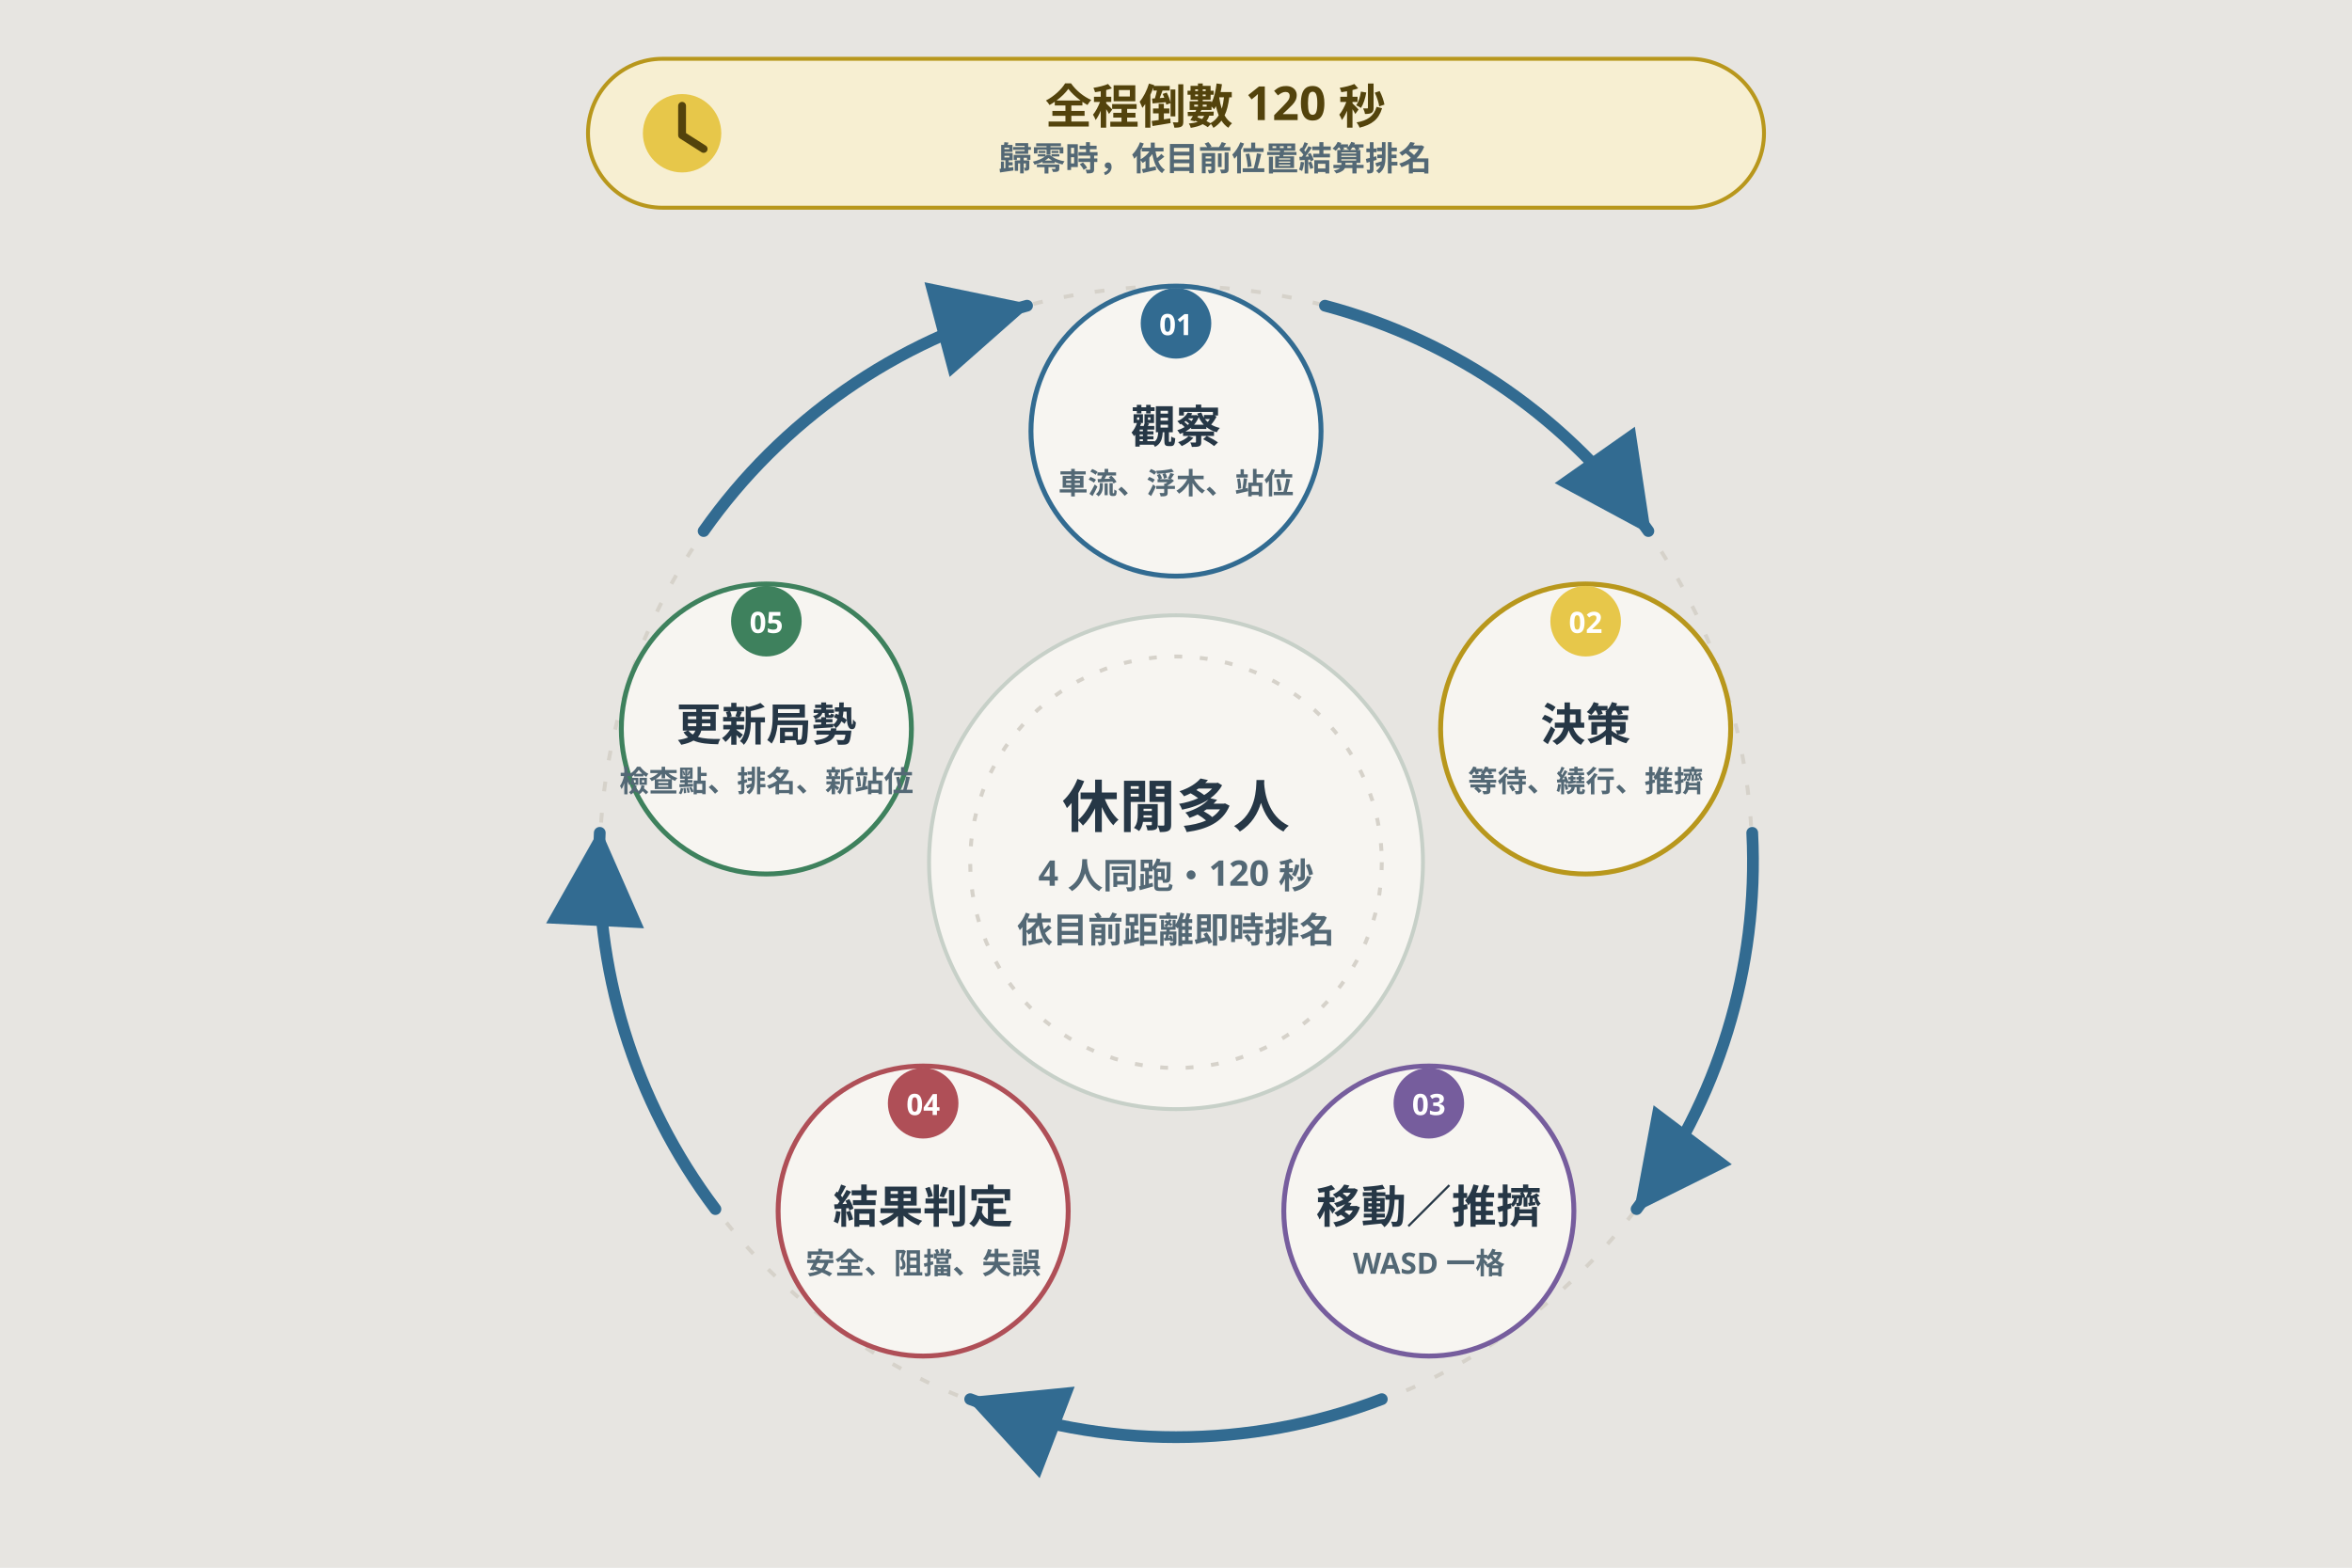
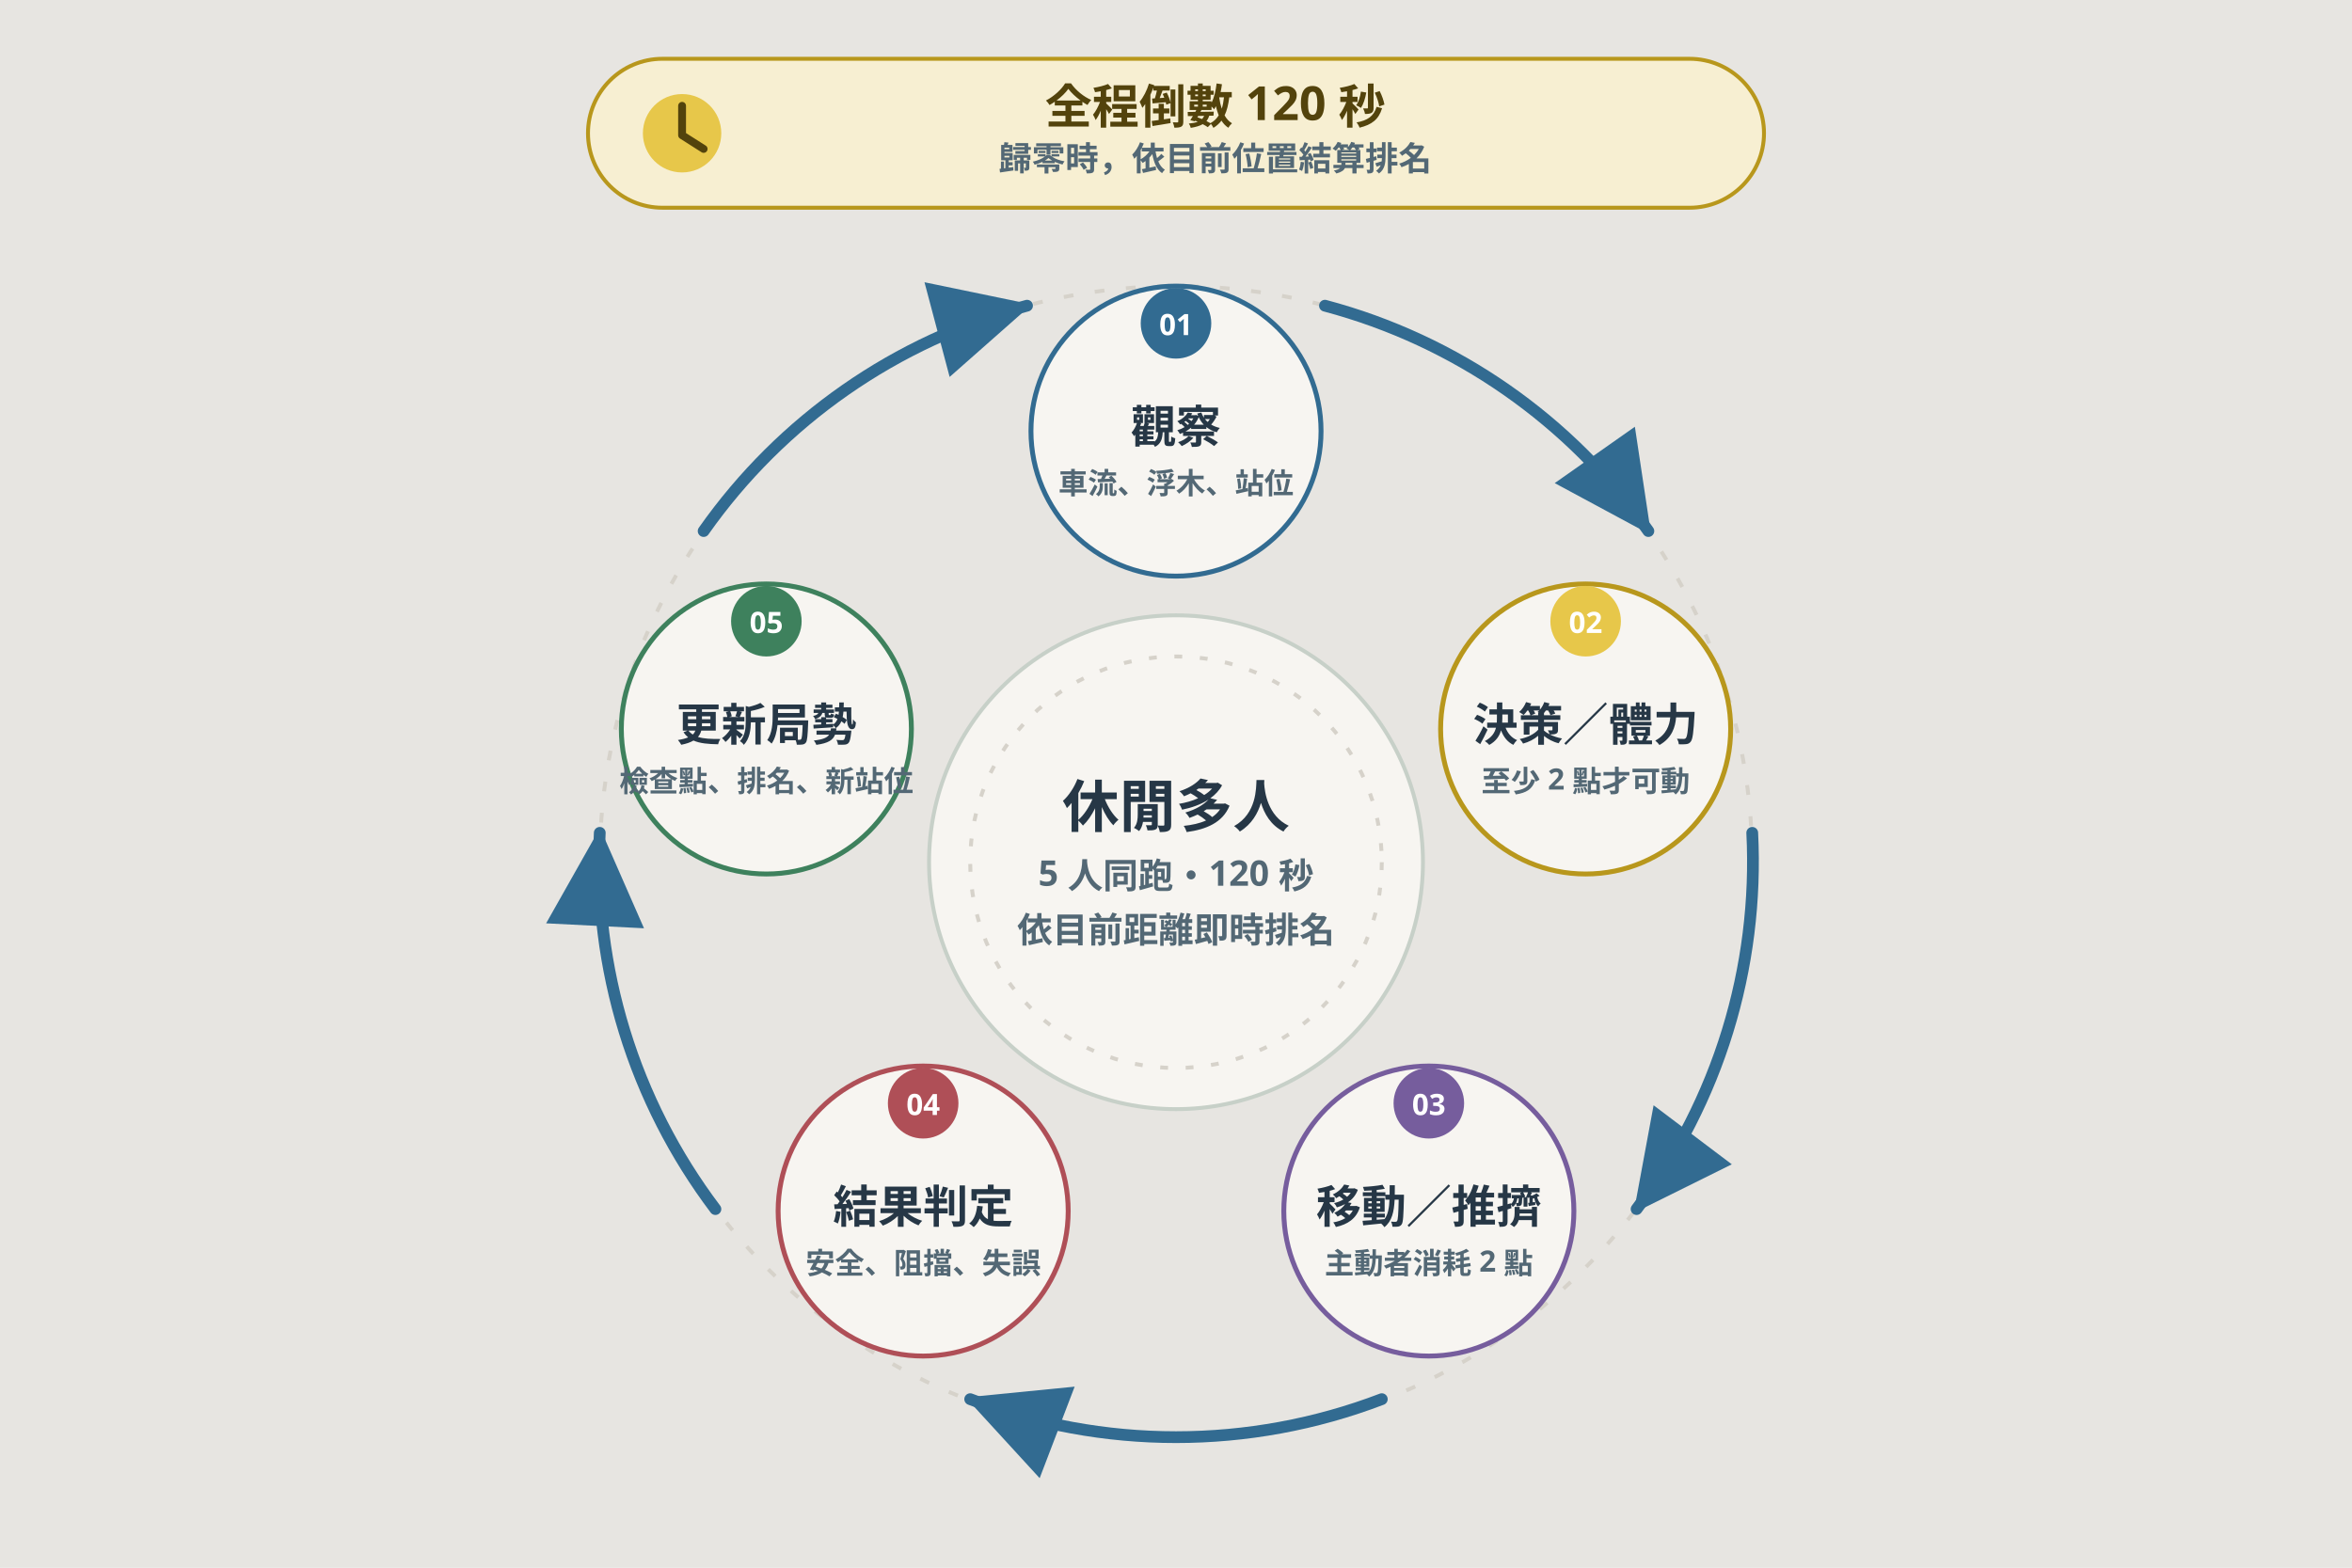
<svg xmlns="http://www.w3.org/2000/svg" width="1200" height="800" viewBox="0 0 1200 800" role="img" aria-labelledby="title desc">
  <defs>
    <marker id="arrow" viewBox="0 0 12 12" refX="10.5" refY="6" markerWidth="10" markerHeight="10" orient="auto">
      <path d="M1 1L11 6L1 11Z" fill="#326b91" />
    </marker>
    <style>
      .timer{font-family:Segoe UI,Microsoft JhengHei,sans-serif;font-size:24px;font-weight:850;fill:#53430c;text-anchor:middle}.timerBody{font-family:Segoe UI,Microsoft JhengHei,sans-serif;font-size:17px;font-weight:700;fill:#536875;text-anchor:middle}.step{font-family:Segoe UI,Microsoft JhengHei,sans-serif;font-size:23px;font-weight:900;fill:#263746;text-anchor:middle}.body{font-family:Segoe UI,Microsoft JhengHei,sans-serif;font-size:15px;font-weight:750;fill:#536875;text-anchor:middle}.number{font-family:Segoe UI,Microsoft JhengHei,sans-serif;font-size:15px;font-weight:900;fill:#fff;text-anchor:middle}.centerTitle{font-family:Segoe UI,Microsoft JhengHei,sans-serif;font-size:29px;font-weight:900;fill:#263746;text-anchor:middle}.centerBody{font-family:Segoe UI,Microsoft JhengHei,sans-serif;font-size:18px;font-weight:750;fill:#536875;text-anchor:middle}
    </style>
  </defs>
  <rect width="1200" height="800" fill="#e7e5e1" />
  <rect x="300" y="30" width="600" height="76" rx="38" fill="#f7efd2" stroke="#b8971c" stroke-width="2" />
  <circle cx="348" cy="68" r="20" fill="#e7c74a" />
  <path d="M348 54V69L359 76" fill="none" stroke="#53430c" stroke-width="4" stroke-linecap="round" stroke-linejoin="round" />
  <text x="620" y="63" class="timer">全程倒數 120 秒</text>
  <text x="620" y="87" class="timerBody">歸零時，依目前位置結算排名</text>
  <circle cx="600" cy="440" r="294" fill="none" stroke="#d6d2ca" stroke-width="2" stroke-dasharray="5 11" />
  <path d="M676 156 A294 294 0 0 1 841 271" fill="none" stroke="#326b91" stroke-width="6" stroke-linecap="round" marker-end="url(#arrow)" />
  <path d="M894 425 A294 294 0 0 1 835 617" fill="none" stroke="#326b91" stroke-width="6" stroke-linecap="round" marker-end="url(#arrow)" />
  <path d="M705 714 A294 294 0 0 1 495 714" fill="none" stroke="#326b91" stroke-width="6" stroke-linecap="round" marker-end="url(#arrow)" />
  <path d="M365 617 A294 294 0 0 1 306 425" fill="none" stroke="#326b91" stroke-width="6" stroke-linecap="round" marker-end="url(#arrow)" />
  <path d="M359 271 A294 294 0 0 1 524 156" fill="none" stroke="#326b91" stroke-width="6" stroke-linecap="round" marker-end="url(#arrow)" />
  <circle cx="600" cy="440" r="126" fill="#f7f5f1" stroke="#c7d0c8" stroke-width="2" />
  <circle cx="600" cy="440" r="105" fill="none" stroke="#d6d2ca" stroke-width="2" stroke-dasharray="4 9" />
  <g aria-label="01 觀察">
    <circle cx="600" cy="220" r="74" fill="#f7f5f1" stroke="#326b91" stroke-width="2.5" />
    <circle cx="600" cy="165" r="18" fill="#326b91" />
    <text x="600" y="171" class="number">01</text>
    <text x="600" y="226" class="step">觀察</text>
    <text x="600" y="252" class="body">車流、浮木、站位</text>
  </g>
-   <g aria-label="02 決策">
+   <g aria-label="02 決策與體力">
    <circle cx="809" cy="372" r="74" fill="#f7f5f1" stroke="#b8971c" stroke-width="2.5" />
    <circle cx="809" cy="317" r="18" fill="#e7c74a" />
    <text x="809" y="323" class="number">02</text>
-     <text x="809" y="378" class="step">決策</text>
-     <text x="809" y="404" class="body">等待、繞行、推擠</text>
+     <text x="809" y="378" class="step">決策／體力</text>
+     <text x="809" y="404" class="body">至少 2 點才可動</text>
  </g>
  <g aria-label="03 移動與推擠">
    <circle cx="729" cy="618" r="74" fill="#f7f5f1" stroke="#765d9d" stroke-width="2.5" />
    <circle cx="729" cy="563" r="18" fill="#765d9d" />
    <text x="729" y="569" class="number">03</text>
    <text x="729" y="624" class="step">移動／推擠</text>
-     <text x="729" y="650" class="body">WASD 一格</text>
+     <text x="729" y="650" class="body">主動者消耗 2 點</text>
  </g>
  <g aria-label="04 結果判定">
    <circle cx="471" cy="618" r="74" fill="#f7f5f1" stroke="#af4f57" stroke-width="2.5" />
    <circle cx="471" cy="563" r="18" fill="#af4f57" />
    <text x="471" y="569" class="number">04</text>
    <text x="471" y="624" class="step">結果判定</text>
    <text x="471" y="650" class="body">安全、阻擋、失誤</text>
  </g>
  <g aria-label="05 更新局勢">
    <circle cx="391" cy="372" r="74" fill="#f7f5f1" stroke="#3e815d" stroke-width="2.5" />
    <circle cx="391" cy="317" r="18" fill="#3e815d" />
    <text x="391" y="323" class="number">05</text>
    <text x="391" y="378" class="step">更新局勢</text>
    <text x="391" y="404" class="body">檢查點、排名、新站位</text>
  </g>
  <text x="600" y="422" class="centerTitle">休閒多人</text>
-   <text x="600" y="452" class="centerBody">4 人同跑・120 秒</text>
+   <text x="600" y="452" class="centerBody">5 人同跑・120 秒</text>
  <text x="600" y="481" class="centerBody">依目前距離即時排名</text>
</svg>
